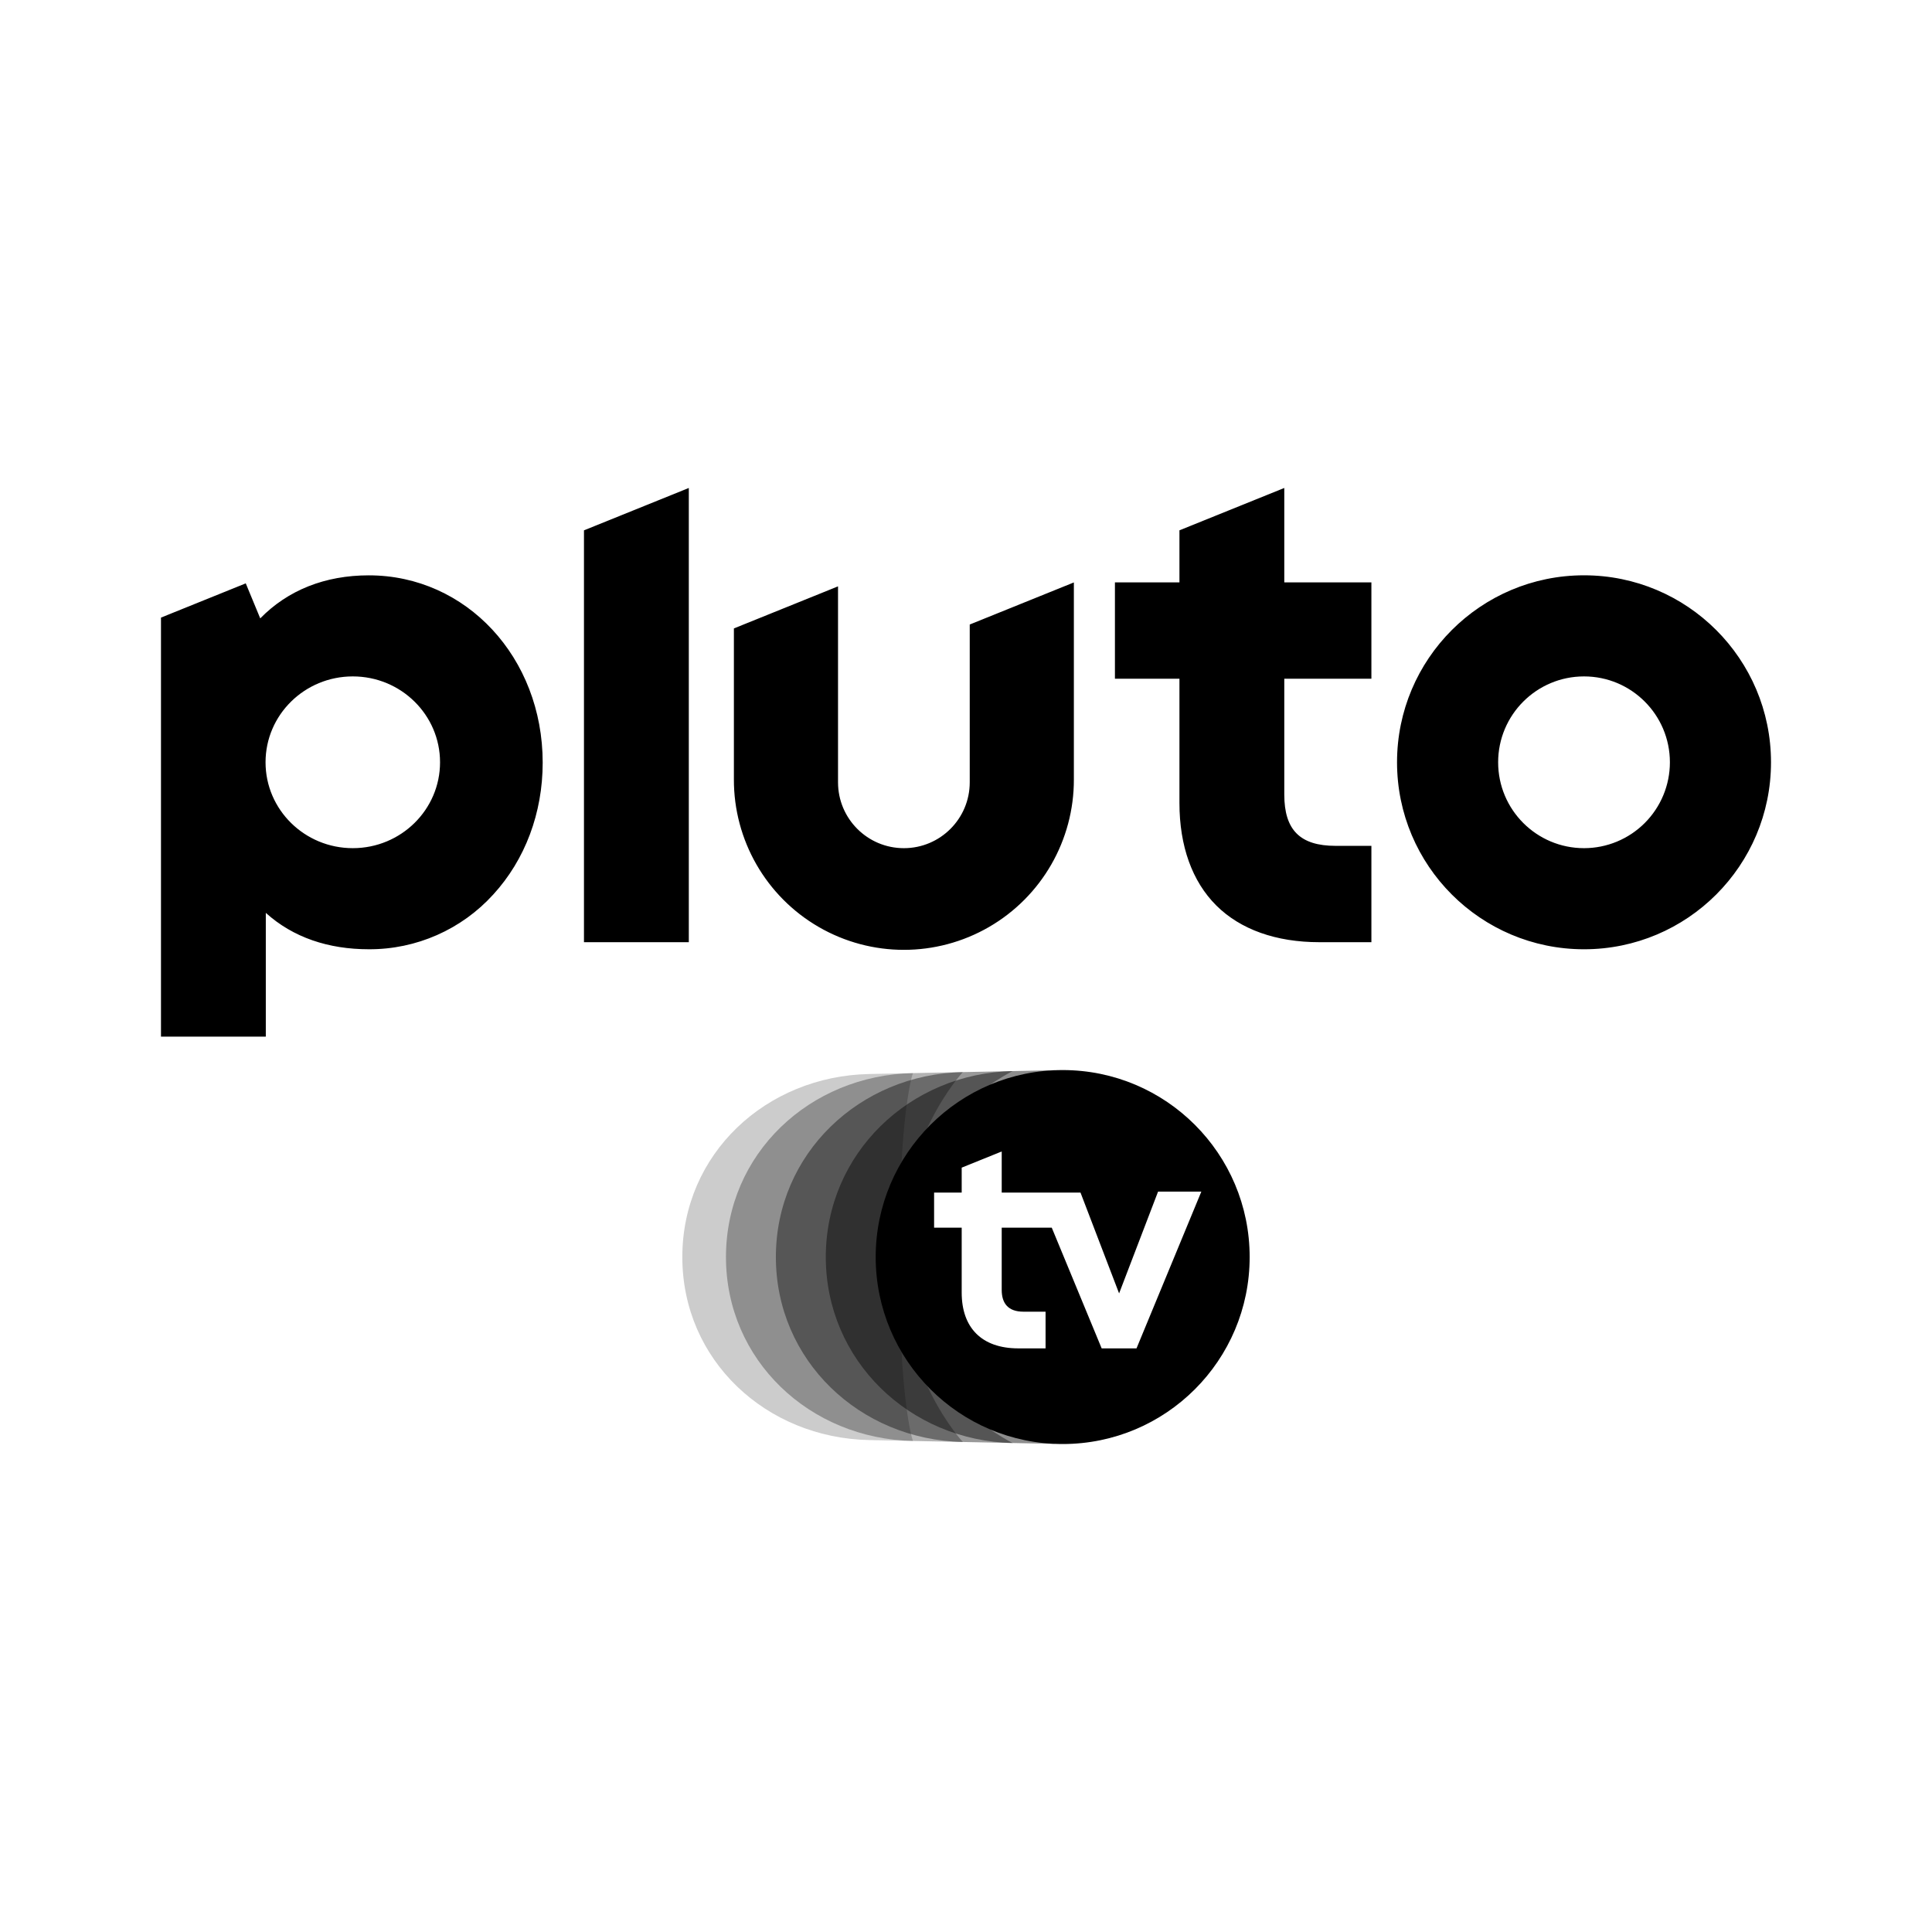
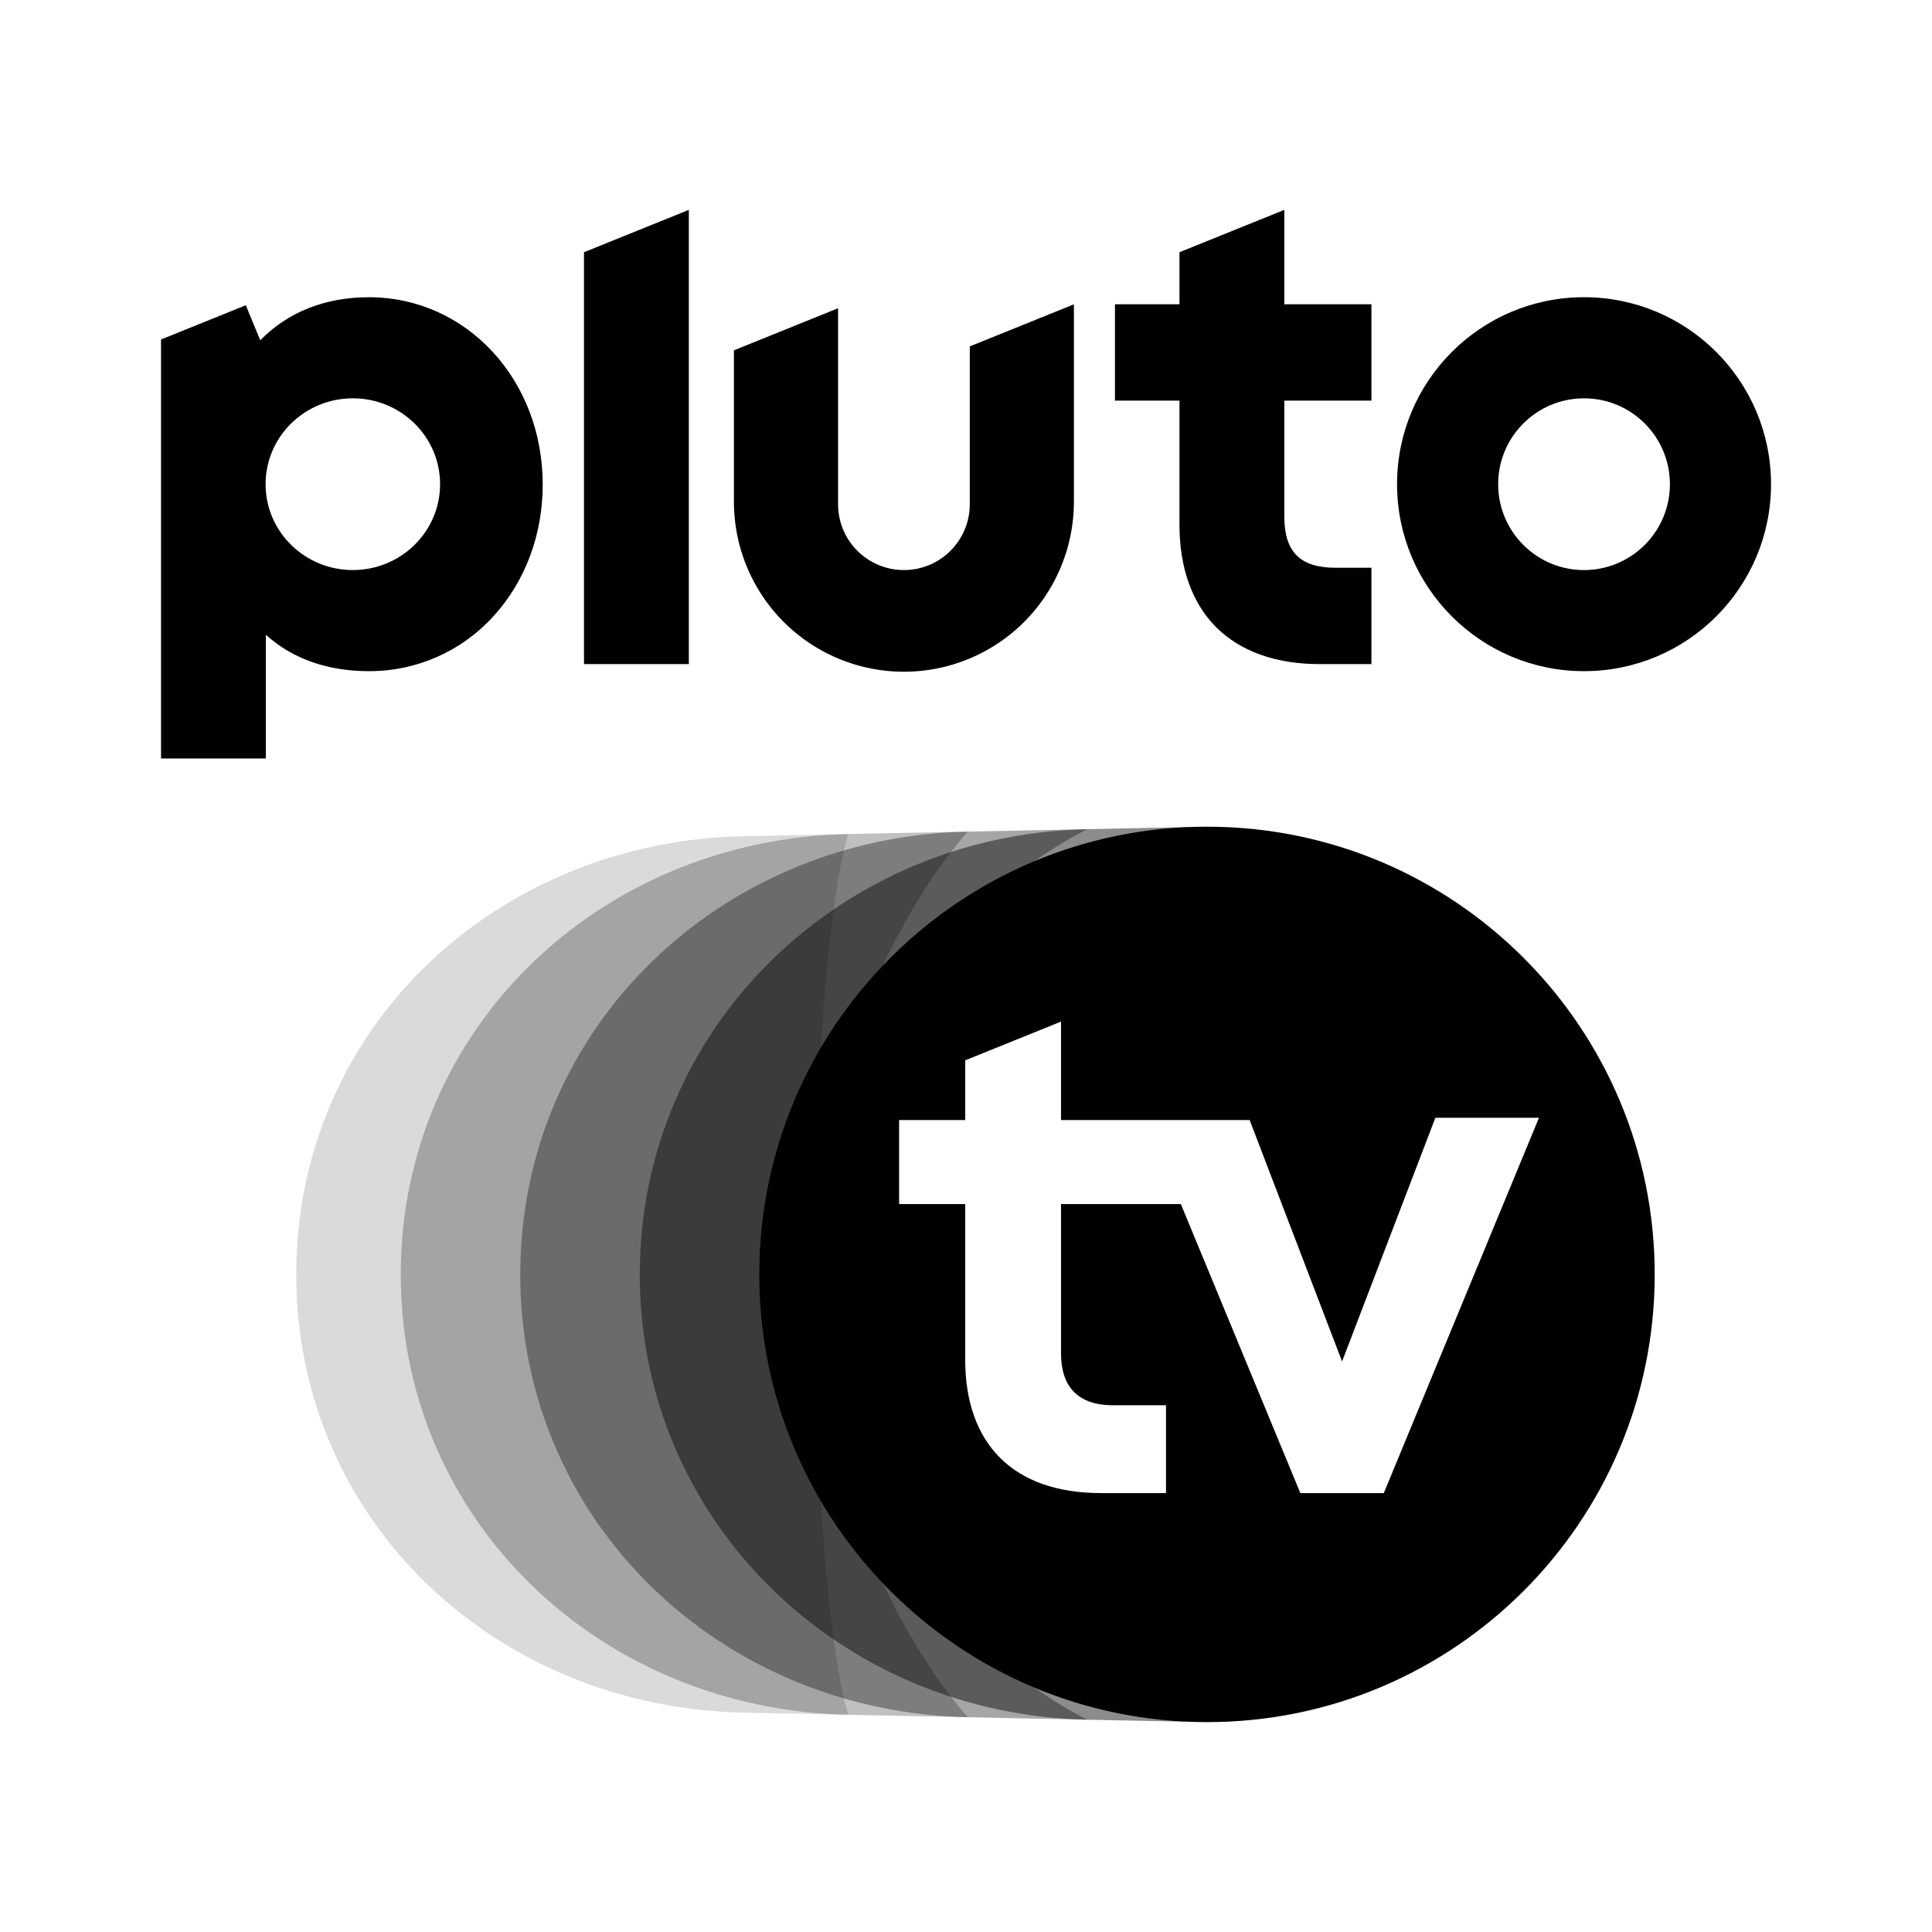
- <svg xmlns="http://www.w3.org/2000/svg" width="192" height="192" version="1.1" viewBox="0 0 192 192">
-   <g id="Artboard" transform="matrix(.19076 0 0 .19076 16 42.061)" fill="none" fill-rule="evenodd">
-     <g id="PlutoTV_Logo_Hero_RGB_Color" fill="#000" fill-rule="nonzero">
-       <path id="Shape" d="m741.34 79.221c-53.799 0-97.412 43.613-97.412 97.412s43.613 97.412 97.412 97.412 97.412-43.613 97.412-97.412-43.613-97.412-97.412-97.412zm0 142.15c-24.709 0-44.739-20.03-44.739-44.739s20.03-44.739 44.739-44.739 44.739 20.03 44.739 44.739c0 11.866-4.713 23.245-13.103 31.636-8.39 8.39-19.77 13.103-31.636 13.103zm-156.15-88.272v60.322c0 18.5 8.247 26.744 26.744 26.744h18.638v50.19h-27.124c-22.557 0-41.123-6.617-53.688-19.134s-19.188-30.961-19.188-53.373v-64.749h-33.61v-50.19h33.61v-27.121l54.618-22.067v49.188h45.382v50.19zm-109.62-50.16v102.55c0.106 31.709-16.749 61.055-44.193 76.941-27.443 15.885-61.286 15.885-88.729 0-27.443-15.885-44.299-45.231-44.193-76.941v-78.595l54.25-21.918v102.09c0 18.948 15.36 34.308 34.308 34.308s34.308-15.36 34.308-34.308v-82.206zm-200.6-49.214v236.63h-54.62v-214.56zm-166.7 45.514c-22.821 0-42.175 7.713-56.572 22.423l-7.545-18.248-44.162 17.842v218.29h54.609v-64.463c14.206 12.818 32.6 18.954 53.67 18.954 24.688 0.117 48.263-10.262 64.848-28.549 16.59-18.113 25.726-42.5 25.726-68.665 0-54.719-39.784-97.581-90.574-97.581zm-8.352 142.13c-25.1 0-45.452-20.03-45.452-44.739s20.352-44.738 45.452-44.738 45.453 20.03 45.453 44.738-20.348 44.739-45.453 44.739z" />
-       <path id="Path" d="m384.54 434.38c0-76.54 7.195-95.814 7.195-95.814l-22.732 0.462c-53.8 1.1-97.412 41.553-97.412 95.352s43.613 94.253 97.412 95.351l22.732 0.463s-7.195-19.275-7.195-95.814" fill-opacity=".201" />
-       <path d="m384.54 434.38c0-61.265 33.2-96.346 33.2-96.346l-26.006 0.532c-53.798 1.098-97.407 42.014-97.407 95.814s43.613 94.717 97.412 95.814l26.006 0.531s-33.2-35.08-33.2-96.345" fill-opacity=".299" />
-       <path d="m384.54 434.38c0-69.166 59.2-96.876 59.2-96.876l-26 0.53c-53.799 1.099-97.413 42.546-97.413 96.346s43.612 95.247 97.412 96.345l26.001 0.54s-59.201-27.72-59.201-96.885" fill-opacity=".401" />
-       <path d="m384.54 434.38c0-45.068 29.332-91.88 81.53-97.337l-22.324 0.461c-53.8 1.1-97.412 43.077-97.412 96.876s43.612 95.778 97.412 96.885l22.4 0.455c-52.175-5.43-81.606-52.272-81.606-97.34" fill-opacity=".448" />
-       <path d="m469.74 336.97c-53.799 0-97.412 43.613-97.412 97.412s43.613 97.412 97.412 97.412 97.412-43.613 97.412-97.412-43.613-97.412-97.412-97.412zm38.467 144.99h-18.156l-26-62.881h-26.072v32.444c0 6.987 3.371 11.324 11.315 11.324h11.531v19.113h-14.171c-19.226 0-29.521-10.877-29.521-29.053v-33.826h-14.38v-18.283h14.38v-12.993l20.85-8.424v21.417h41.042l20.109 52.524 20.3-53.024h22.542z" />
-     </g>
+ <svg xmlns="http://www.w3.org/2000/svg" id="vector" version="1.1" viewBox="0 0 192 192">
+   <g>
+     <path id="Shape" d="m157.42 29.536c-10.263 0-18.582 8.32-18.582 18.582s8.32 18.582 18.582 18.582c10.263 0 18.582-8.32 18.582-18.582s-8.32-18.582-18.582-18.582zm0 27.117c-4.713 0-8.534-3.821-8.534-8.534s3.821-8.534 8.534-8.534c4.713 0 8.534 3.821 8.534 8.534 0 2.264-0.899 4.434-2.5 6.035s-3.771 2.5-6.035 2.5zm-29.786-16.839v11.507c0 3.529 1.573 5.102 5.102 5.102h3.555v9.574h-5.174c-4.303 0-7.845-1.262-10.242-3.65-2.397-2.388-3.66-5.906-3.66-10.181v-12.352h-6.411v-9.574h6.411v-5.174l10.419-4.21v9.383h8.657v9.574zm-20.911-9.569v19.562c0.02 6.049-3.195 11.647-8.43 14.677-5.235 3.03-11.691 3.03-16.926 0-5.235-3.03-8.45-8.628-8.43-14.677v-14.993l10.349-4.181v19.474c0 3.615 2.93 6.545 6.545 6.545 3.615 0 6.545-2.93 6.545-6.545v-15.682zm-38.267-9.388v45.139h-10.419v-40.93zm-31.799 8.682c-4.353 0-8.045 1.471-10.792 4.277l-1.439-3.481-8.424 3.404v41.64h10.417v-12.297c2.71 2.445 6.219 3.616 10.238 3.616 4.709 0.022 9.207-1.958 12.37-5.446 3.165-3.455 4.907-8.107 4.907-13.099 0-10.438-7.589-18.615-17.278-18.615zm-1.593 27.113c-4.788 0-8.67-3.821-8.67-8.534 0-4.713 3.882-8.534 8.67-8.534s8.671 3.821 8.671 8.534-3.882 8.534-8.671 8.534z" />
+     <path id="Path" d="m81.031 126.65c0-34.96 3.286-43.764 3.286-43.764l-10.383 0.211c-24.573 0.502-44.493 18.98-44.493 43.553s19.92 43.051 44.493 43.552l10.383 0.211s-3.286-8.804-3.286-43.764" fill-opacity=".147" />
+     <path d="m81.029 126.65c0-27.983 15.163-44.007 15.163-44.007l-11.878 0.243c-24.571 0.502-44.488 19.19-44.488 43.764s19.919 43.262 44.491 43.764l11.878 0.243s-15.163-16.023-15.163-44.006" fill-opacity=".247" />
+     <path d="m81.031 126.65c0-31.592 27.04-44.249 27.04-44.249l-11.876 0.242c-24.573 0.502-44.494 19.433-44.494 44.007s19.92 43.505 44.493 44.006l11.876 0.247s-27.04-12.661-27.04-44.253" fill-opacity=".349" />
+     <path d="m81.031 126.65c0-20.585 13.398-41.967 37.239-44.459l-10.197 0.211c-24.573 0.502-44.493 19.676-44.493 44.249s19.92 43.747 44.493 44.253l10.231 0.208c-23.831-2.48-37.274-23.876-37.274-44.461" fill-opacity=".452" />
+     <path d="m119.95 82.156c-24.573 0-44.493 19.92-44.493 44.493s19.92 44.493 44.493 44.493c24.573 0 44.493-19.92 44.493-44.493s-19.92-44.493-44.493-44.493zm17.57 66.225h-8.293l-11.876-28.721h-11.909v14.819c0 3.191 1.54 5.172 5.168 5.172h5.267v8.73h-6.473c-8.782 0-13.484-4.968-13.484-13.27v-15.45h-6.568v-8.351h6.568v-5.935l9.523-3.848v9.782h18.746l9.185 23.991 9.272-24.219h10.296z" />
  </g>
</svg>
